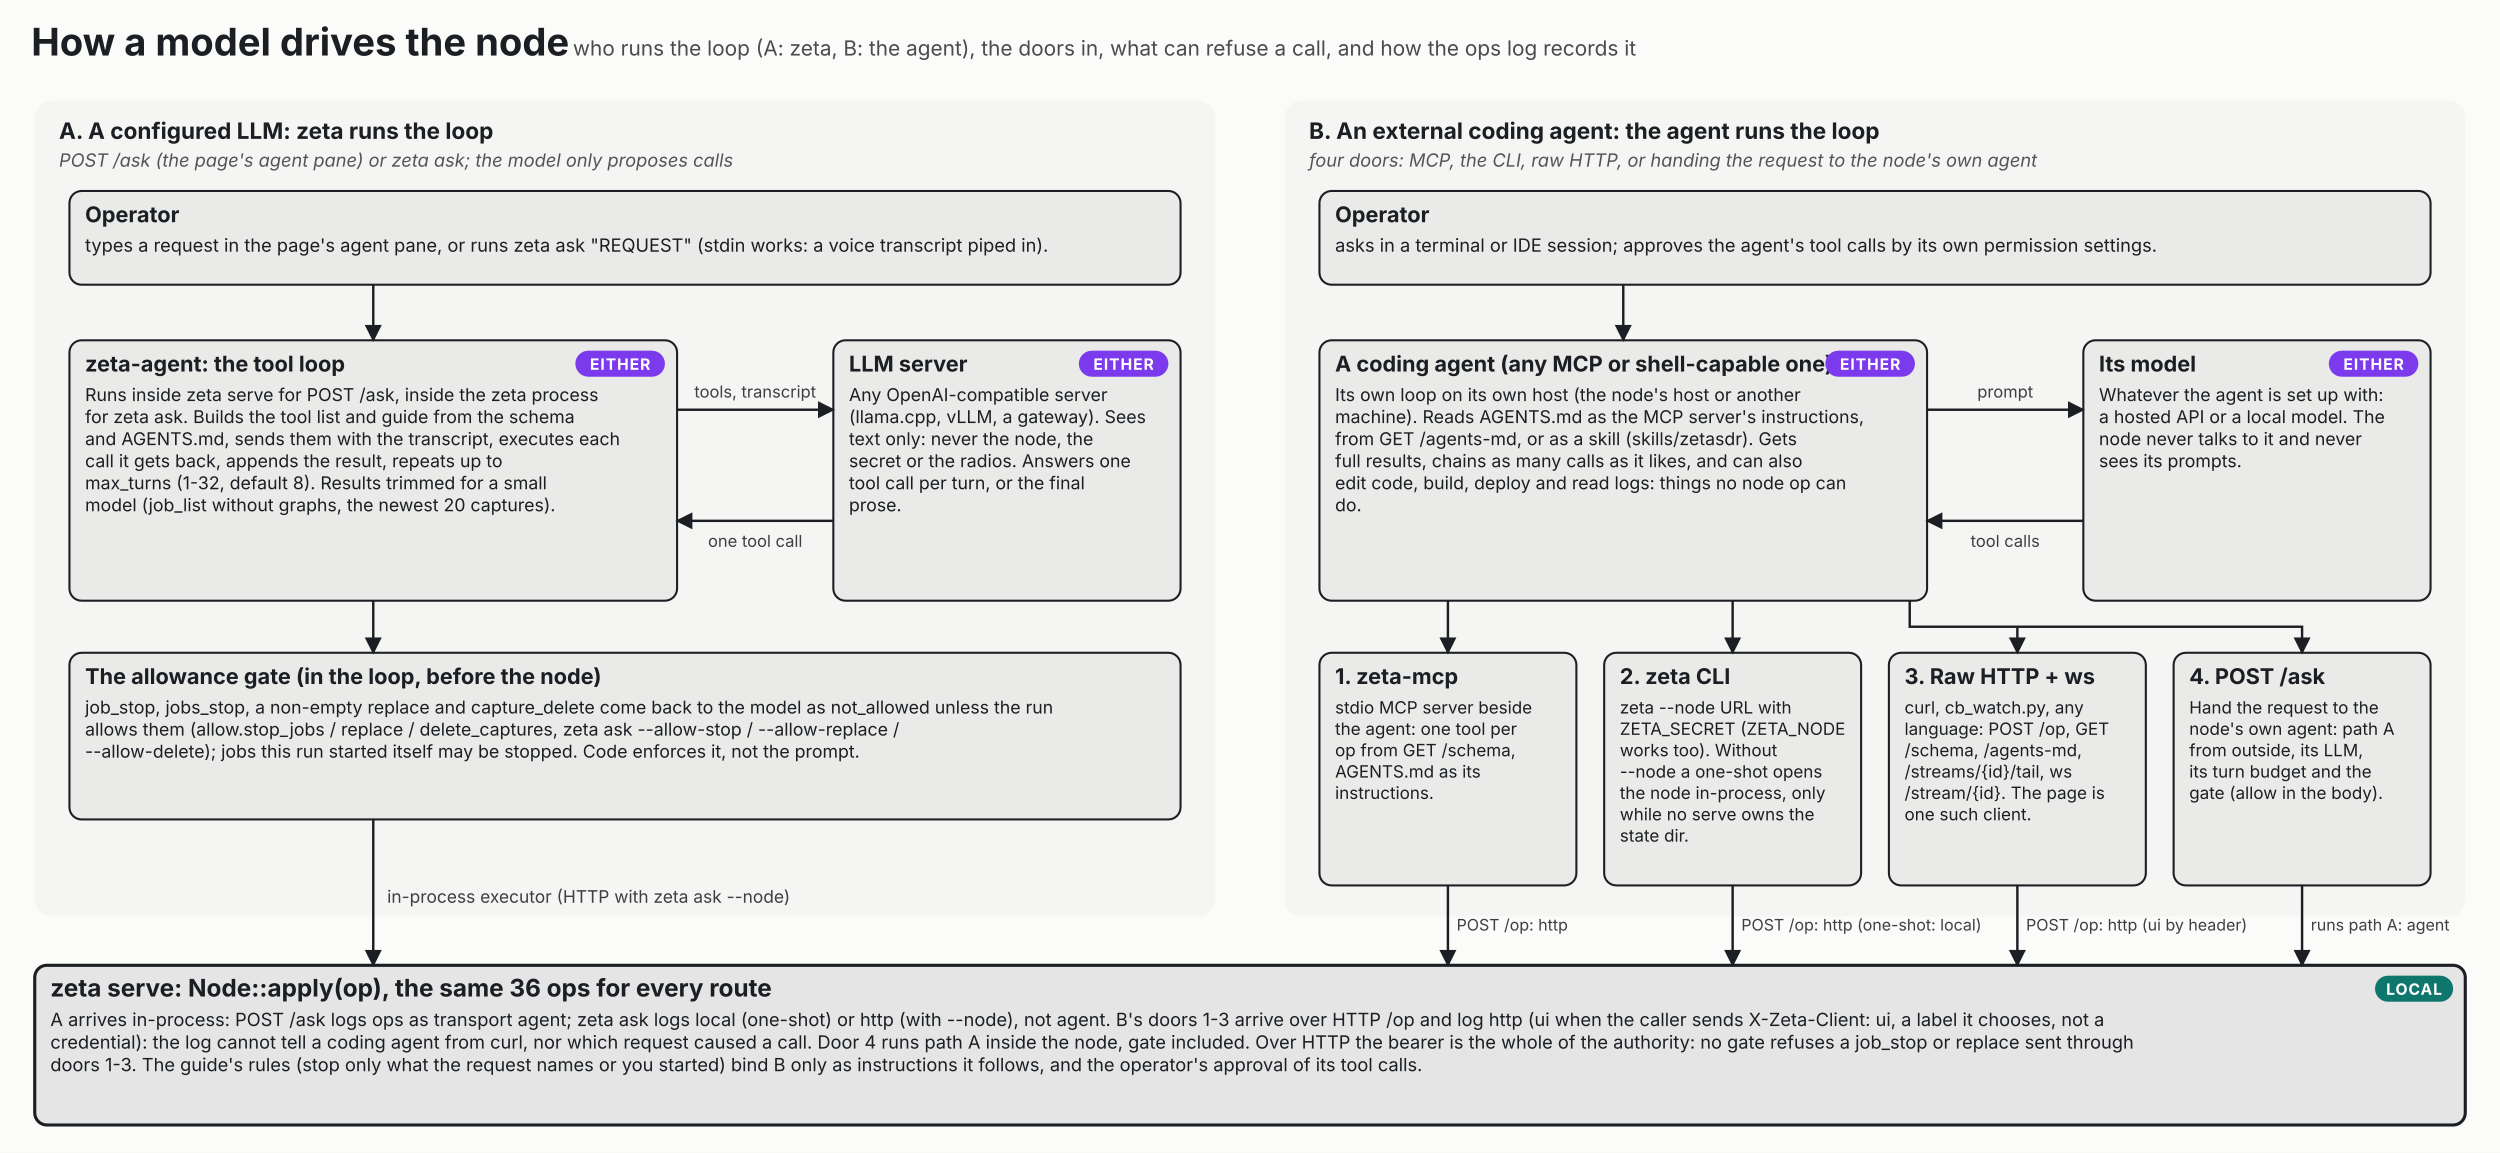
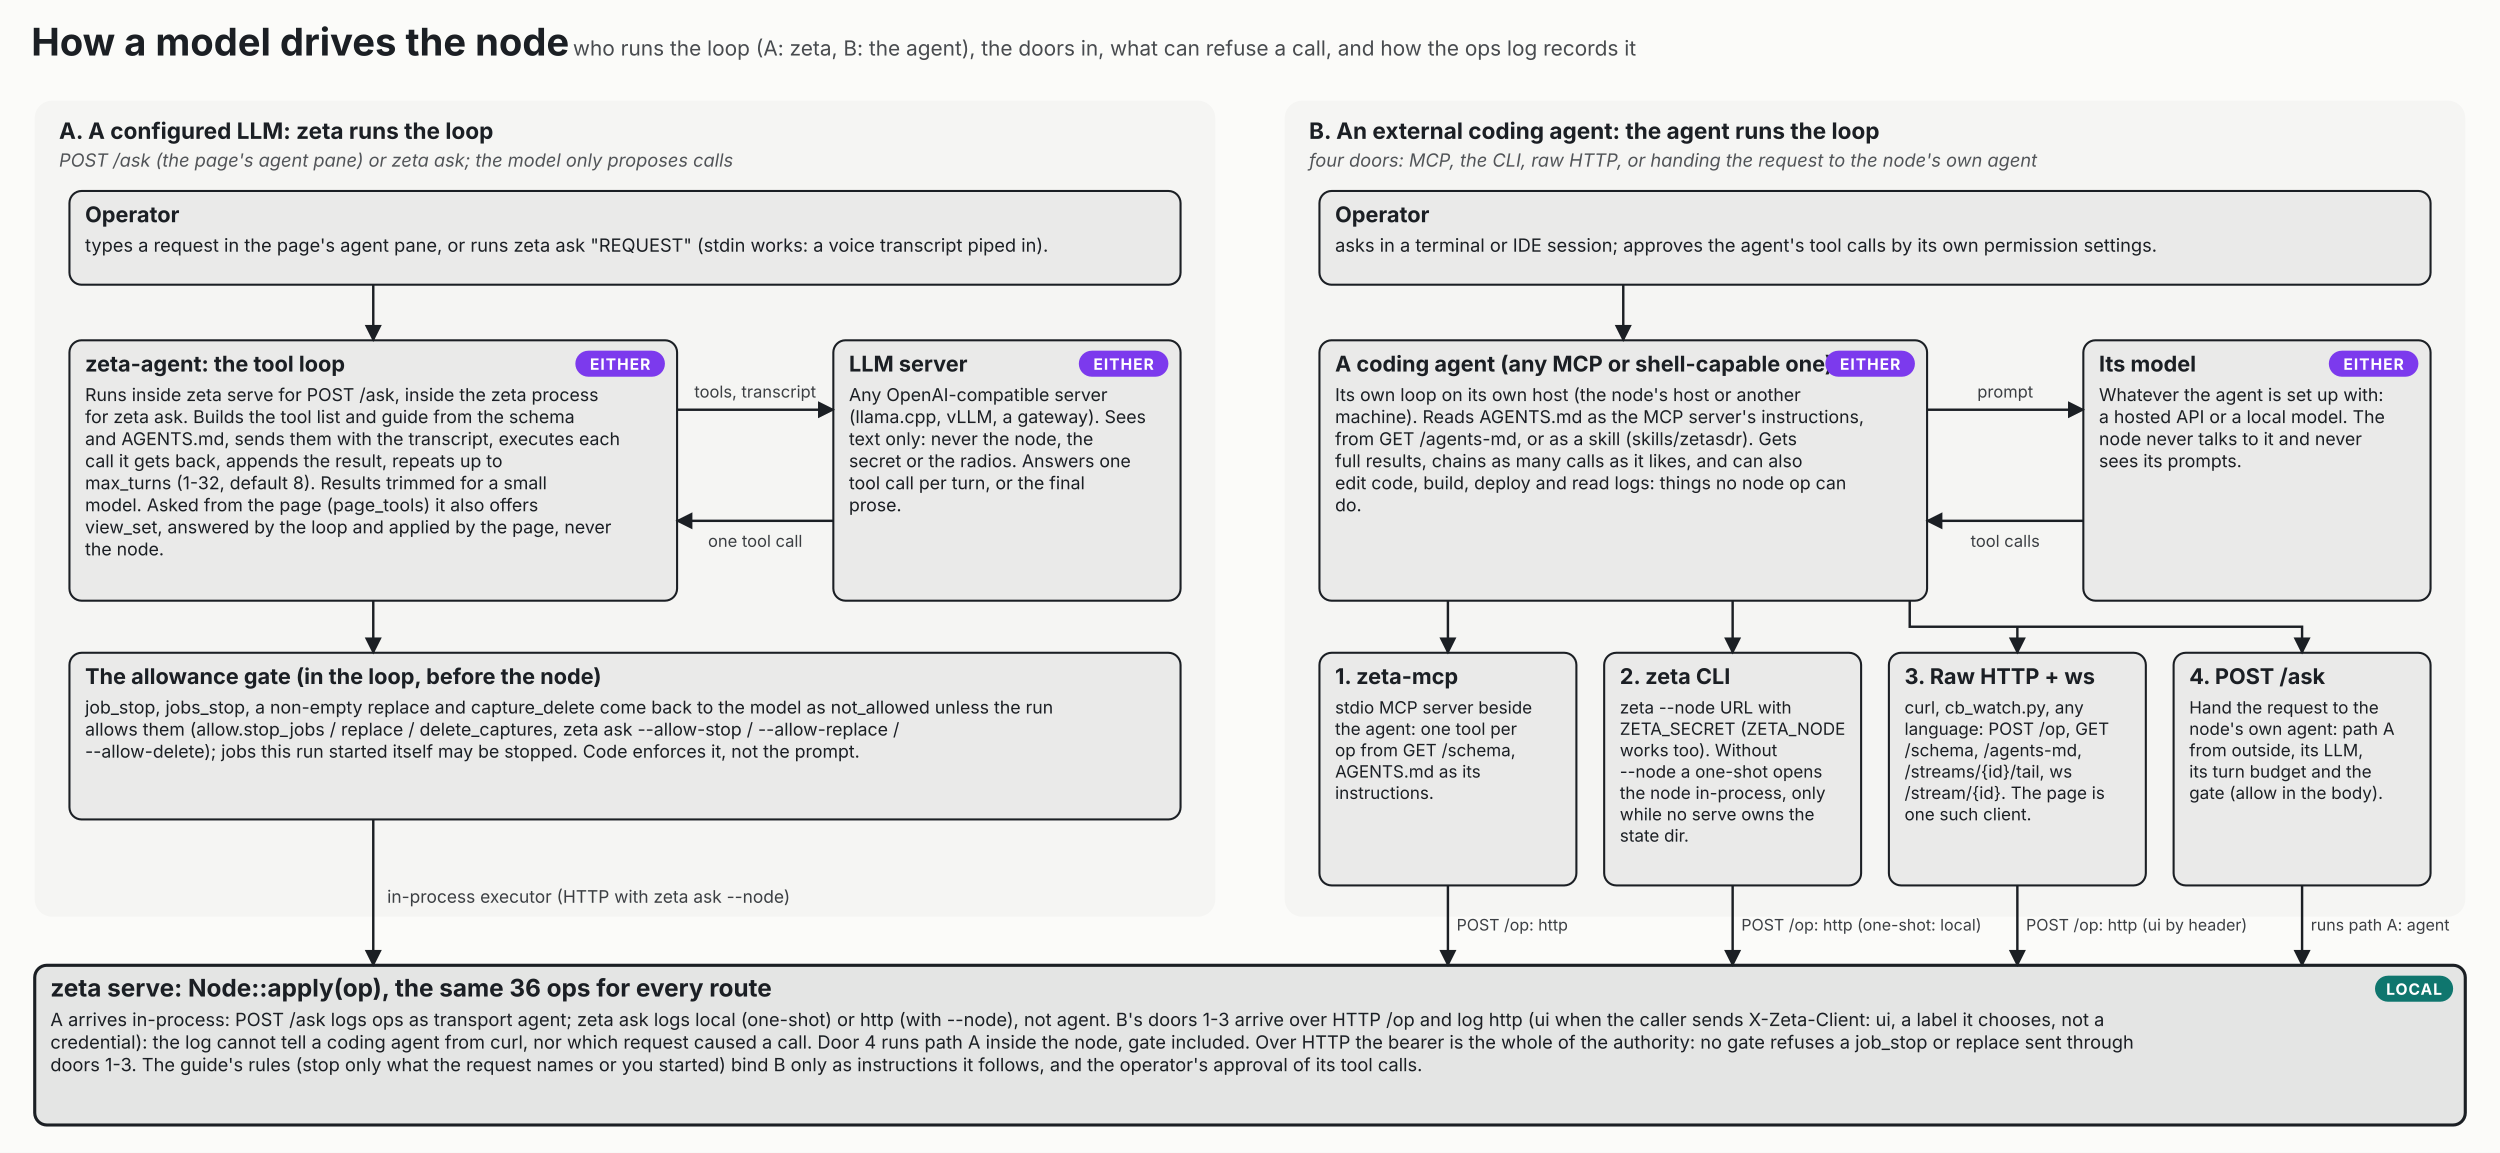
<svg xmlns="http://www.w3.org/2000/svg" viewBox="0 0 1440 664" width="1440" height="664" role="img" aria-label="How a model drives the node: a configured LLM proposes calls that zeta-agent executes behind an allowance gate; an external coding agent runs its own loop and reaches the node through zeta-mcp, the CLI or raw HTTP with no gate, or hands the request to the node's own agent through POST /ask." font-family="Inter, 'Segoe UI', Helvetica, Arial, sans-serif" fill="currentColor" style="color:#1b1f24">
  <defs>
    <marker id="arrow" viewBox="0 0 10 10" refX="9" refY="5" markerWidth="7" markerHeight="7" orient="auto-start-reverse">
      <path d="M 0 0 L 10 5 L 0 10 z" fill="currentColor" />
    </marker>
    <marker id="arrow-start" viewBox="0 0 10 10" refX="1" refY="5" markerWidth="7" markerHeight="7" orient="auto-start-reverse">
      <path d="M 10 0 L 0 5 L 10 10 z" fill="currentColor" />
    </marker>
  </defs>
  <rect x="0" y="0" width="1440" height="664" fill="#fbfbf9" />
  <text x="18" y="32" font-size="22" text-anchor="start" opacity="1" font-weight="700">How a model drives the node</text>
  <text x="330" y="32" font-size="12" text-anchor="start" opacity="0.8">who runs the loop (A: zeta, B: the agent), the doors in, what can refuse a call, and how the ops log records it</text>
  <rect x="20" y="58" width="680" height="470" rx="10" fill="currentColor" fill-opacity="0.025" />
  <text x="34" y="80" font-size="13" text-anchor="start" opacity="1" font-weight="700">A. A configured LLM: zeta runs the loop</text>
  <text x="34" y="96" font-size="10.5" text-anchor="start" opacity="0.75" font-style="italic">POST /ask (the page's agent pane) or zeta ask; the model only proposes calls</text>
  <rect x="740" y="58" width="680" height="470" rx="10" fill="currentColor" fill-opacity="0.025" />
  <text x="754" y="80" font-size="13" text-anchor="start" opacity="1" font-weight="700">B. An external coding agent: the agent runs the loop</text>
  <text x="754" y="96" font-size="10.5" text-anchor="start" opacity="0.75" font-style="italic">four doors: MCP, the CLI, raw HTTP, or handing the request to the node's own agent</text>
  <rect x="40" y="110" width="640" height="54" rx="7" fill="currentColor" fill-opacity="0.05" stroke="currentColor" stroke-width="1.2" />
  <text x="49" y="128" font-size="12.5" font-weight="700">Operator</text>
  <text x="49" y="145" font-size="10.5">
    <tspan x="49" dy="0">types a request in the page's agent pane, or runs zeta ask "REQUEST" (stdin works: a voice transcript piped in).</tspan>
  </text>
  <rect x="40" y="196" width="350" height="150" rx="7" fill="currentColor" fill-opacity="0.05" stroke="currentColor" stroke-width="1.2" />
  <text x="49" y="214" font-size="12.5" font-weight="700">zeta-agent: the tool loop</text>
  <rect x="331.4" y="202" width="51.6" height="15" rx="7.5" fill="#7c3aed" />
  <text x="357.2" y="213" font-size="9" font-weight="700" letter-spacing="0.06em" text-anchor="middle" fill="#ffffff">EITHER</text>
  <text x="49" y="231" font-size="10.2">
    <tspan x="49" dy="0">Runs inside zeta serve for POST /ask, inside the zeta process</tspan>
    <tspan x="49" dy="12.7">for zeta ask. Builds the tool list and guide from the schema</tspan>
    <tspan x="49" dy="12.7">and AGENTS.md, sends them with the transcript, executes each</tspan>
    <tspan x="49" dy="12.7">call it gets back, appends the result, repeats up to</tspan>
    <tspan x="49" dy="12.7">max_turns (1-32, default 8). Results trimmed for a small</tspan>
-     <tspan x="49" dy="12.7">model (job_list without graphs, the newest 20 captures).</tspan>
+     <tspan x="49" dy="12.7">model. Asked from the page (page_tools) it also offers</tspan>
+     <tspan x="49" dy="12.7">view_set, answered by the loop and applied by the page, never</tspan>
+     <tspan x="49" dy="12.7">the node.</tspan>
  </text>
  <rect x="480" y="196" width="200" height="150" rx="7" fill="currentColor" fill-opacity="0.05" stroke="currentColor" stroke-width="1.2" />
  <text x="489" y="214" font-size="12.5" font-weight="700">LLM server</text>
  <rect x="621.4" y="202" width="51.6" height="15" rx="7.5" fill="#7c3aed" />
  <text x="647.2" y="213" font-size="9" font-weight="700" letter-spacing="0.06em" text-anchor="middle" fill="#ffffff">EITHER</text>
  <text x="489" y="231" font-size="10.2">
    <tspan x="489" dy="0">Any OpenAI-compatible server</tspan>
    <tspan x="489" dy="12.7">(llama.cpp, vLLM, a gateway). Sees</tspan>
    <tspan x="489" dy="12.7">text only: never the node, the</tspan>
    <tspan x="489" dy="12.7">secret or the radios. Answers one</tspan>
    <tspan x="489" dy="12.7">tool call per turn, or the final</tspan>
    <tspan x="489" dy="12.7">prose.</tspan>
  </text>
  <path d="M 390 236 L 480 236" fill="none" stroke="currentColor" stroke-width="1.4" marker-end="url(#arrow)" />
  <text x="435" y="229" font-size="9.5" text-anchor="middle" opacity="0.85">tools, transcript</text>
  <path d="M 480 300 L 390 300" fill="none" stroke="currentColor" stroke-width="1.4" marker-end="url(#arrow)" />
  <text x="435" y="315" font-size="9.5" text-anchor="middle" opacity="0.85">one tool call</text>
  <path d="M 215 164 L 215 196" fill="none" stroke="currentColor" stroke-width="1.4" marker-end="url(#arrow)" />
  <rect x="40" y="376" width="640" height="96" rx="7" fill="currentColor" fill-opacity="0.05" stroke="currentColor" stroke-width="1.2" />
  <text x="49" y="394" font-size="12.5" font-weight="700">The allowance gate (in the loop, before the node)</text>
  <text x="49" y="411" font-size="10.2">
    <tspan x="49" dy="0">job_stop, jobs_stop, a non-empty replace and capture_delete come back to the model as not_allowed unless the run</tspan>
    <tspan x="49" dy="12.7">allows them (allow.stop_jobs / replace / delete_captures, zeta ask --allow-stop / --allow-replace /</tspan>
    <tspan x="49" dy="12.7">--allow-delete); jobs this run started itself may be stopped. Code enforces it, not the prompt.</tspan>
  </text>
  <path d="M 215 346 L 215 376" fill="none" stroke="currentColor" stroke-width="1.4" marker-end="url(#arrow)" />
  <rect x="760" y="110" width="640" height="54" rx="7" fill="currentColor" fill-opacity="0.05" stroke="currentColor" stroke-width="1.2" />
  <text x="769" y="128" font-size="12.5" font-weight="700">Operator</text>
  <text x="769" y="145" font-size="10.5">
    <tspan x="769" dy="0">asks in a terminal or IDE session; approves the agent's tool calls by its own permission settings.</tspan>
  </text>
  <rect x="760" y="196" width="350" height="150" rx="7" fill="currentColor" fill-opacity="0.05" stroke="currentColor" stroke-width="1.2" />
  <text x="769" y="214" font-size="12.5" font-weight="700">A coding agent (any MCP or shell-capable one)</text>
  <rect x="1051.4" y="202" width="51.6" height="15" rx="7.5" fill="#7c3aed" />
  <text x="1077.2" y="213" font-size="9" font-weight="700" letter-spacing="0.06em" text-anchor="middle" fill="#ffffff">EITHER</text>
  <text x="769" y="231" font-size="10.2">
    <tspan x="769" dy="0">Its own loop on its own host (the node's host or another</tspan>
    <tspan x="769" dy="12.7">machine). Reads AGENTS.md as the MCP server's instructions,</tspan>
    <tspan x="769" dy="12.7">from GET /agents-md, or as a skill (skills/zetasdr). Gets</tspan>
    <tspan x="769" dy="12.7">full results, chains as many calls as it likes, and can also</tspan>
    <tspan x="769" dy="12.7">edit code, build, deploy and read logs: things no node op can</tspan>
    <tspan x="769" dy="12.7">do.</tspan>
  </text>
  <rect x="1200" y="196" width="200" height="150" rx="7" fill="currentColor" fill-opacity="0.05" stroke="currentColor" stroke-width="1.2" />
  <text x="1209" y="214" font-size="12.5" font-weight="700">Its model</text>
  <rect x="1341.4" y="202" width="51.6" height="15" rx="7.5" fill="#7c3aed" />
  <text x="1367.2" y="213" font-size="9" font-weight="700" letter-spacing="0.06em" text-anchor="middle" fill="#ffffff">EITHER</text>
  <text x="1209" y="231" font-size="10.2">
    <tspan x="1209" dy="0">Whatever the agent is set up with:</tspan>
    <tspan x="1209" dy="12.7">a hosted API or a local model. The</tspan>
    <tspan x="1209" dy="12.7">node never talks to it and never</tspan>
    <tspan x="1209" dy="12.7">sees its prompts.</tspan>
  </text>
  <path d="M 1110 236 L 1200 236" fill="none" stroke="currentColor" stroke-width="1.4" marker-end="url(#arrow)" />
  <text x="1155" y="229" font-size="9.5" text-anchor="middle" opacity="0.85">prompt</text>
  <path d="M 1200 300 L 1110 300" fill="none" stroke="currentColor" stroke-width="1.4" marker-end="url(#arrow)" />
  <text x="1155" y="315" font-size="9.5" text-anchor="middle" opacity="0.85">tool calls</text>
  <path d="M 935 164 L 935 196" fill="none" stroke="currentColor" stroke-width="1.4" marker-end="url(#arrow)" />
  <rect x="760" y="376" width="148" height="134" rx="7" fill="currentColor" fill-opacity="0.05" stroke="currentColor" stroke-width="1.2" />
  <text x="769" y="394" font-size="12.5" font-weight="700">1. zeta-mcp</text>
  <text x="769" y="411" font-size="9.8">
    <tspan x="769" dy="0">stdio MCP server beside</tspan>
    <tspan x="769" dy="12.3">the agent: one tool per</tspan>
    <tspan x="769" dy="12.3">op from GET /schema,</tspan>
    <tspan x="769" dy="12.3">AGENTS.md as its</tspan>
    <tspan x="769" dy="12.3">instructions.</tspan>
  </text>
  <rect x="924" y="376" width="148" height="134" rx="7" fill="currentColor" fill-opacity="0.05" stroke="currentColor" stroke-width="1.2" />
  <text x="933" y="394" font-size="12.5" font-weight="700">2. zeta CLI</text>
  <text x="933" y="411" font-size="9.8">
    <tspan x="933" dy="0">zeta --node URL with</tspan>
    <tspan x="933" dy="12.3">ZETA_SECRET (ZETA_NODE</tspan>
    <tspan x="933" dy="12.3">works too). Without</tspan>
    <tspan x="933" dy="12.3">--node a one-shot opens</tspan>
    <tspan x="933" dy="12.3">the node in-process, only</tspan>
    <tspan x="933" dy="12.3">while no serve owns the</tspan>
    <tspan x="933" dy="12.3">state dir.</tspan>
  </text>
  <rect x="1088" y="376" width="148" height="134" rx="7" fill="currentColor" fill-opacity="0.05" stroke="currentColor" stroke-width="1.2" />
  <text x="1097" y="394" font-size="12.5" font-weight="700">3. Raw HTTP + ws</text>
  <text x="1097" y="411" font-size="9.8">
    <tspan x="1097" dy="0">curl, cb_watch.py, any</tspan>
    <tspan x="1097" dy="12.3">language: POST /op, GET</tspan>
    <tspan x="1097" dy="12.3">/schema, /agents-md,</tspan>
    <tspan x="1097" dy="12.3">/streams/{id}/tail, ws</tspan>
    <tspan x="1097" dy="12.3">/stream/{id}. The page is</tspan>
    <tspan x="1097" dy="12.3">one such client.</tspan>
  </text>
  <rect x="1252" y="376" width="148" height="134" rx="7" fill="currentColor" fill-opacity="0.05" stroke="currentColor" stroke-width="1.2" />
  <text x="1261" y="394" font-size="12.5" font-weight="700">4. POST /ask</text>
  <text x="1261" y="411" font-size="9.8">
    <tspan x="1261" dy="0">Hand the request to the</tspan>
    <tspan x="1261" dy="12.3">node's own agent: path A</tspan>
    <tspan x="1261" dy="12.3">from outside, its LLM,</tspan>
    <tspan x="1261" dy="12.3">its turn budget and the</tspan>
    <tspan x="1261" dy="12.3">gate (allow in the body).</tspan>
  </text>
  <path d="M 834 346 L 834 376" fill="none" stroke="currentColor" stroke-width="1.4" marker-end="url(#arrow)" />
  <path d="M 998 346 L 998 376" fill="none" stroke="currentColor" stroke-width="1.4" marker-end="url(#arrow)" />
  <path d="M 1100 346 L 1100 361 L 1326 361 L 1326 376" fill="none" stroke="currentColor" stroke-width="1.4" marker-end="url(#arrow)" />
  <path d="M 1162 361 L 1162 376" fill="none" stroke="currentColor" stroke-width="1.4" marker-end="url(#arrow)" />
  <rect x="20" y="556" width="1400" height="92" rx="7" fill="currentColor" fill-opacity="0.1" stroke="currentColor" stroke-width="1.8" />
  <text x="29" y="574" font-size="14" font-weight="700">zeta serve: Node::apply(op), the same 36 ops for every route</text>
  <rect x="1368.0" y="562" width="45.0" height="15" rx="7.5" fill="#0f766e" />
  <text x="1390.5" y="573" font-size="9" font-weight="700" letter-spacing="0.06em" text-anchor="middle" fill="#ffffff">LOCAL</text>
  <text x="29" y="591" font-size="10.5">
    <tspan x="29" dy="0">A arrives in-process: POST /ask logs ops as transport agent; zeta ask logs local (one-shot) or http (with --node), not agent. B's doors 1-3 arrive over HTTP /op and log http (ui when the caller sends X-Zeta-Client: ui, a label it chooses, not a</tspan>
    <tspan x="29" dy="13.0">credential): the log cannot tell a coding agent from curl, nor which request caused a call. Door 4 runs path A inside the node, gate included. Over HTTP the bearer is the whole of the authority: no gate refuses a job_stop or replace sent through</tspan>
    <tspan x="29" dy="13.0">doors 1-3. The guide's rules (stop only what the request names or you started) bind B only as instructions it follows, and the operator's approval of its tool calls.</tspan>
  </text>
  <path d="M 215 472 L 215 556" fill="none" stroke="currentColor" stroke-width="1.4" marker-end="url(#arrow)" />
  <text x="223" y="520" font-size="10" text-anchor="start" opacity="0.85">in-process executor (HTTP with zeta ask --node)</text>
  <path d="M 834.0 510 L 834.0 556" fill="none" stroke="currentColor" stroke-width="1.4" marker-end="url(#arrow)" />
  <text x="839.0" y="536" font-size="9.2" text-anchor="start" opacity="0.85">POST /op: http</text>
  <path d="M 998.0 510 L 998.0 556" fill="none" stroke="currentColor" stroke-width="1.4" marker-end="url(#arrow)" />
  <text x="1003.0" y="536" font-size="9.2" text-anchor="start" opacity="0.85">POST /op: http (one-shot: local)</text>
  <path d="M 1162.0 510 L 1162.0 556" fill="none" stroke="currentColor" stroke-width="1.4" marker-end="url(#arrow)" />
  <text x="1167.0" y="536" font-size="9.2" text-anchor="start" opacity="0.85">POST /op: http (ui by header)</text>
  <path d="M 1326.0 510 L 1326.0 556" fill="none" stroke="currentColor" stroke-width="1.4" marker-end="url(#arrow)" />
  <text x="1331.0" y="536" font-size="9.2" text-anchor="start" opacity="0.85">runs path A: agent</text>
</svg>
